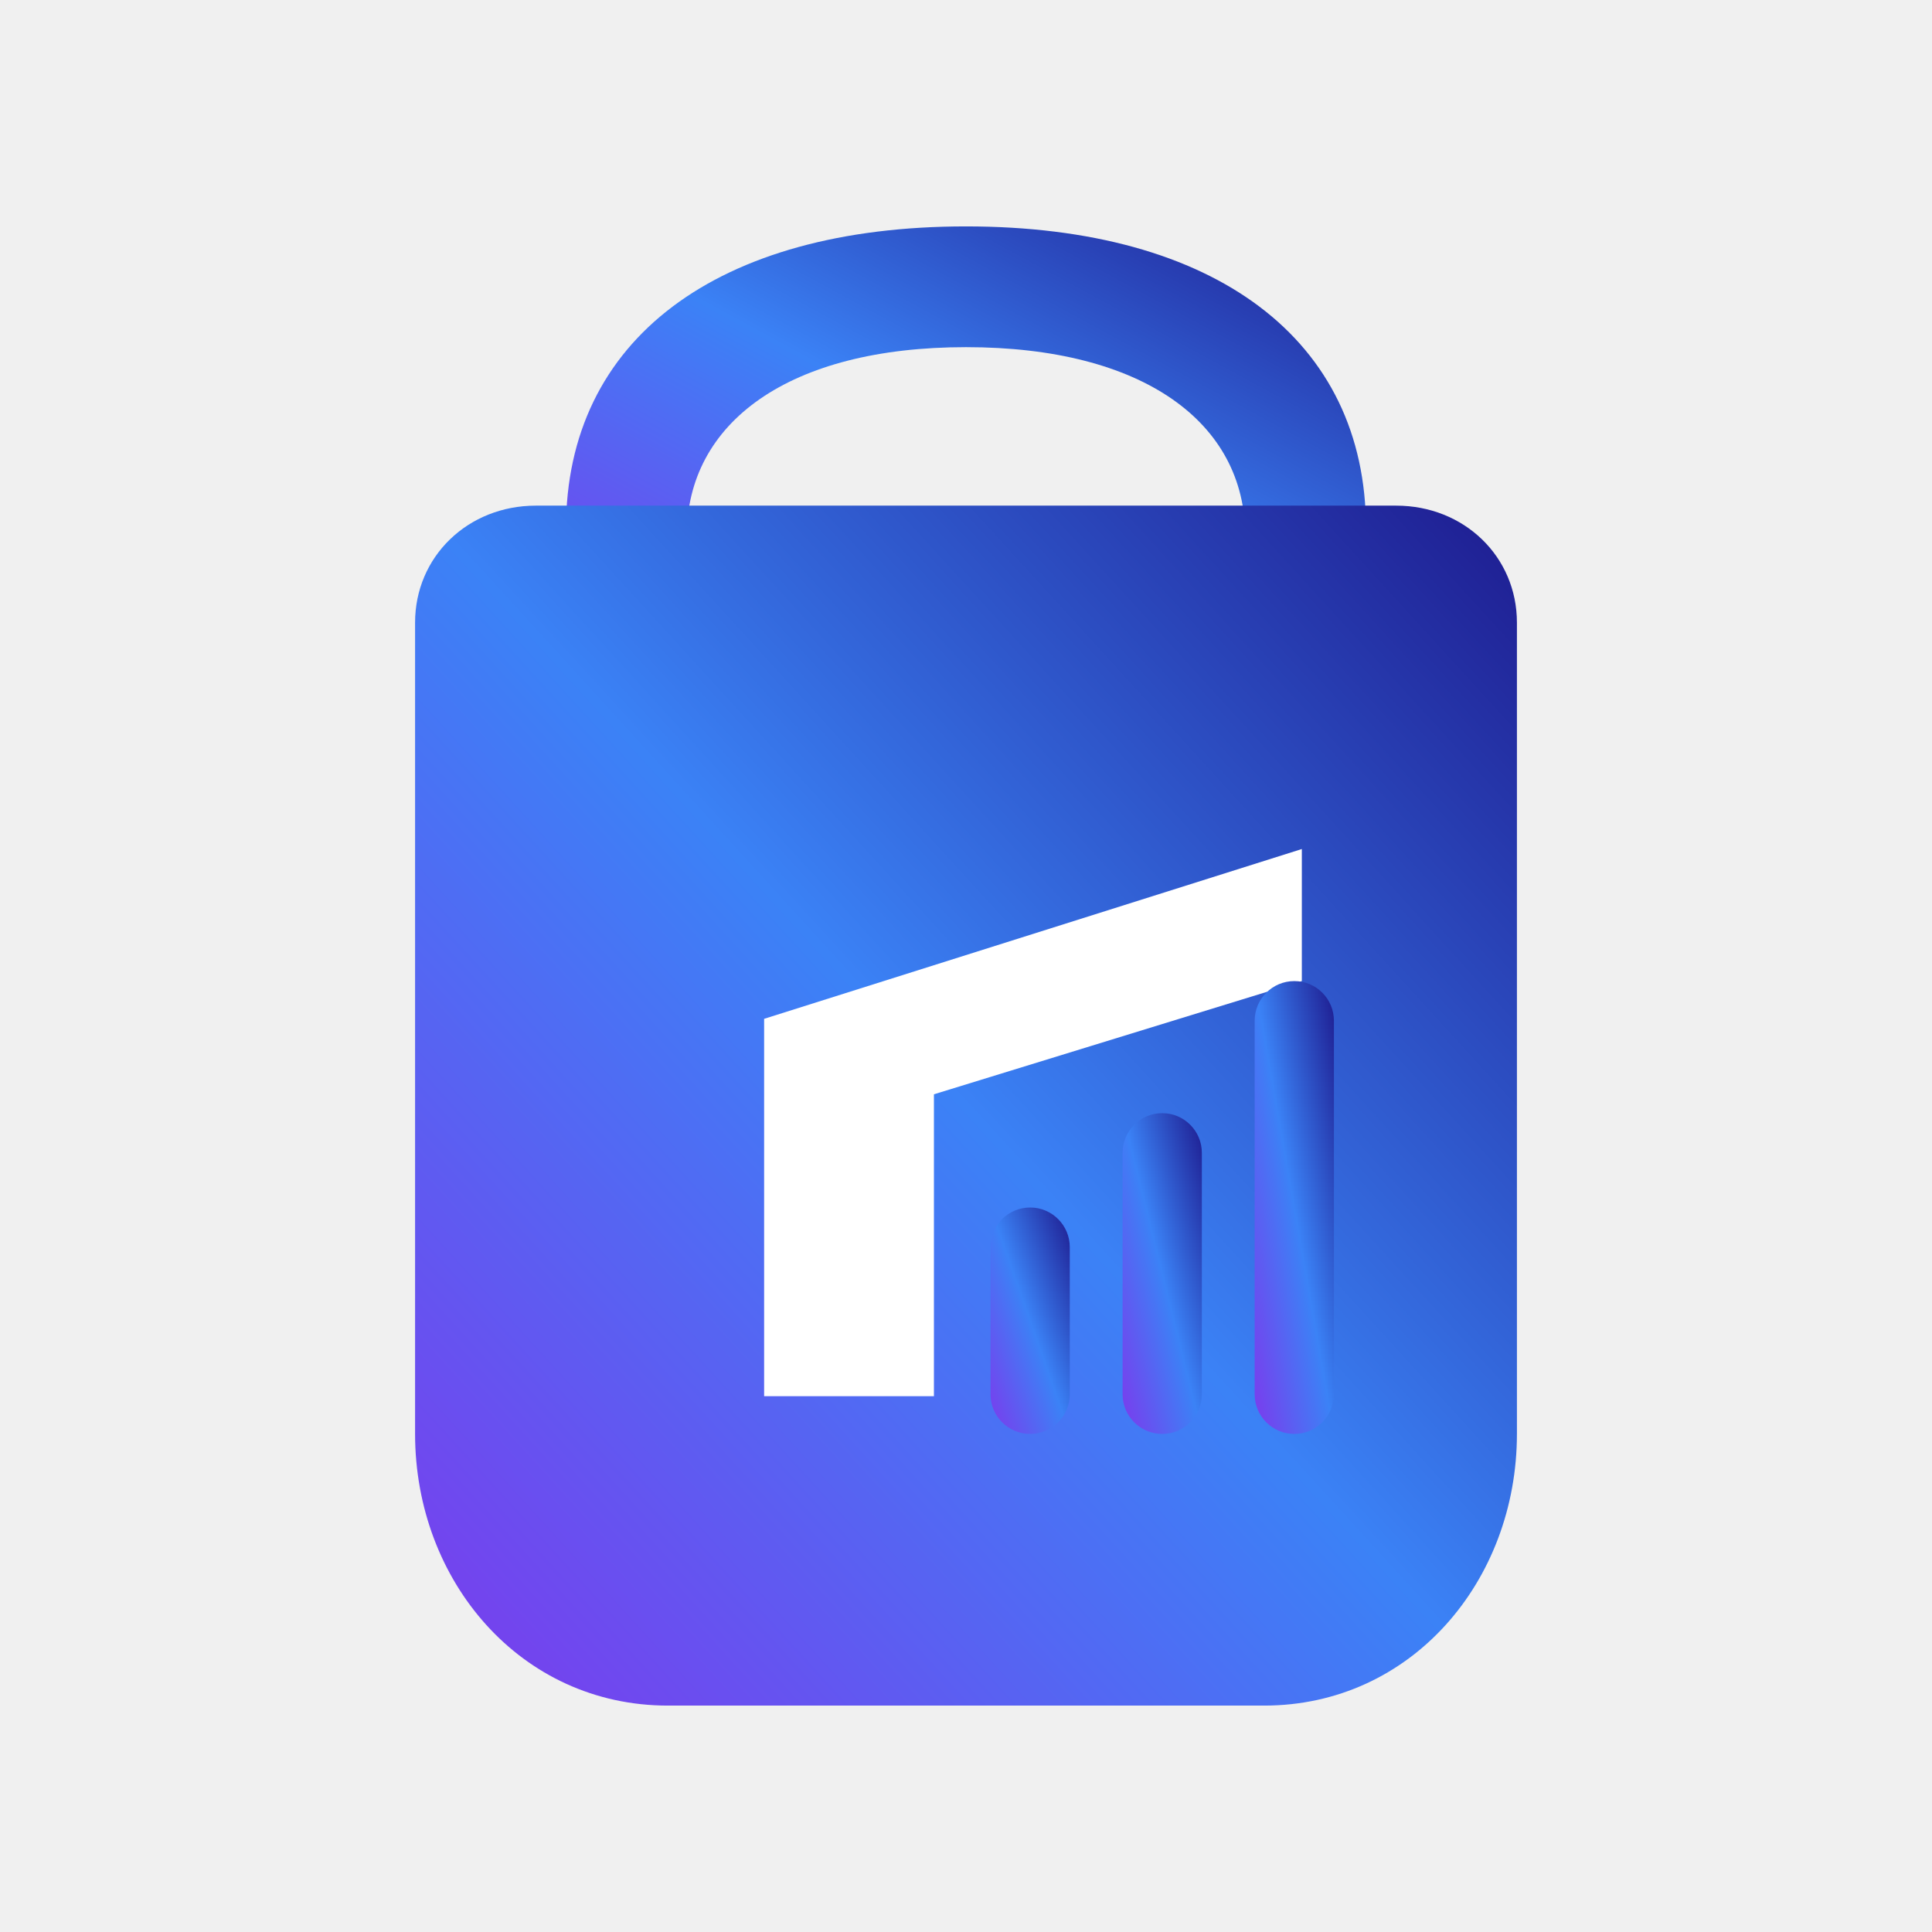
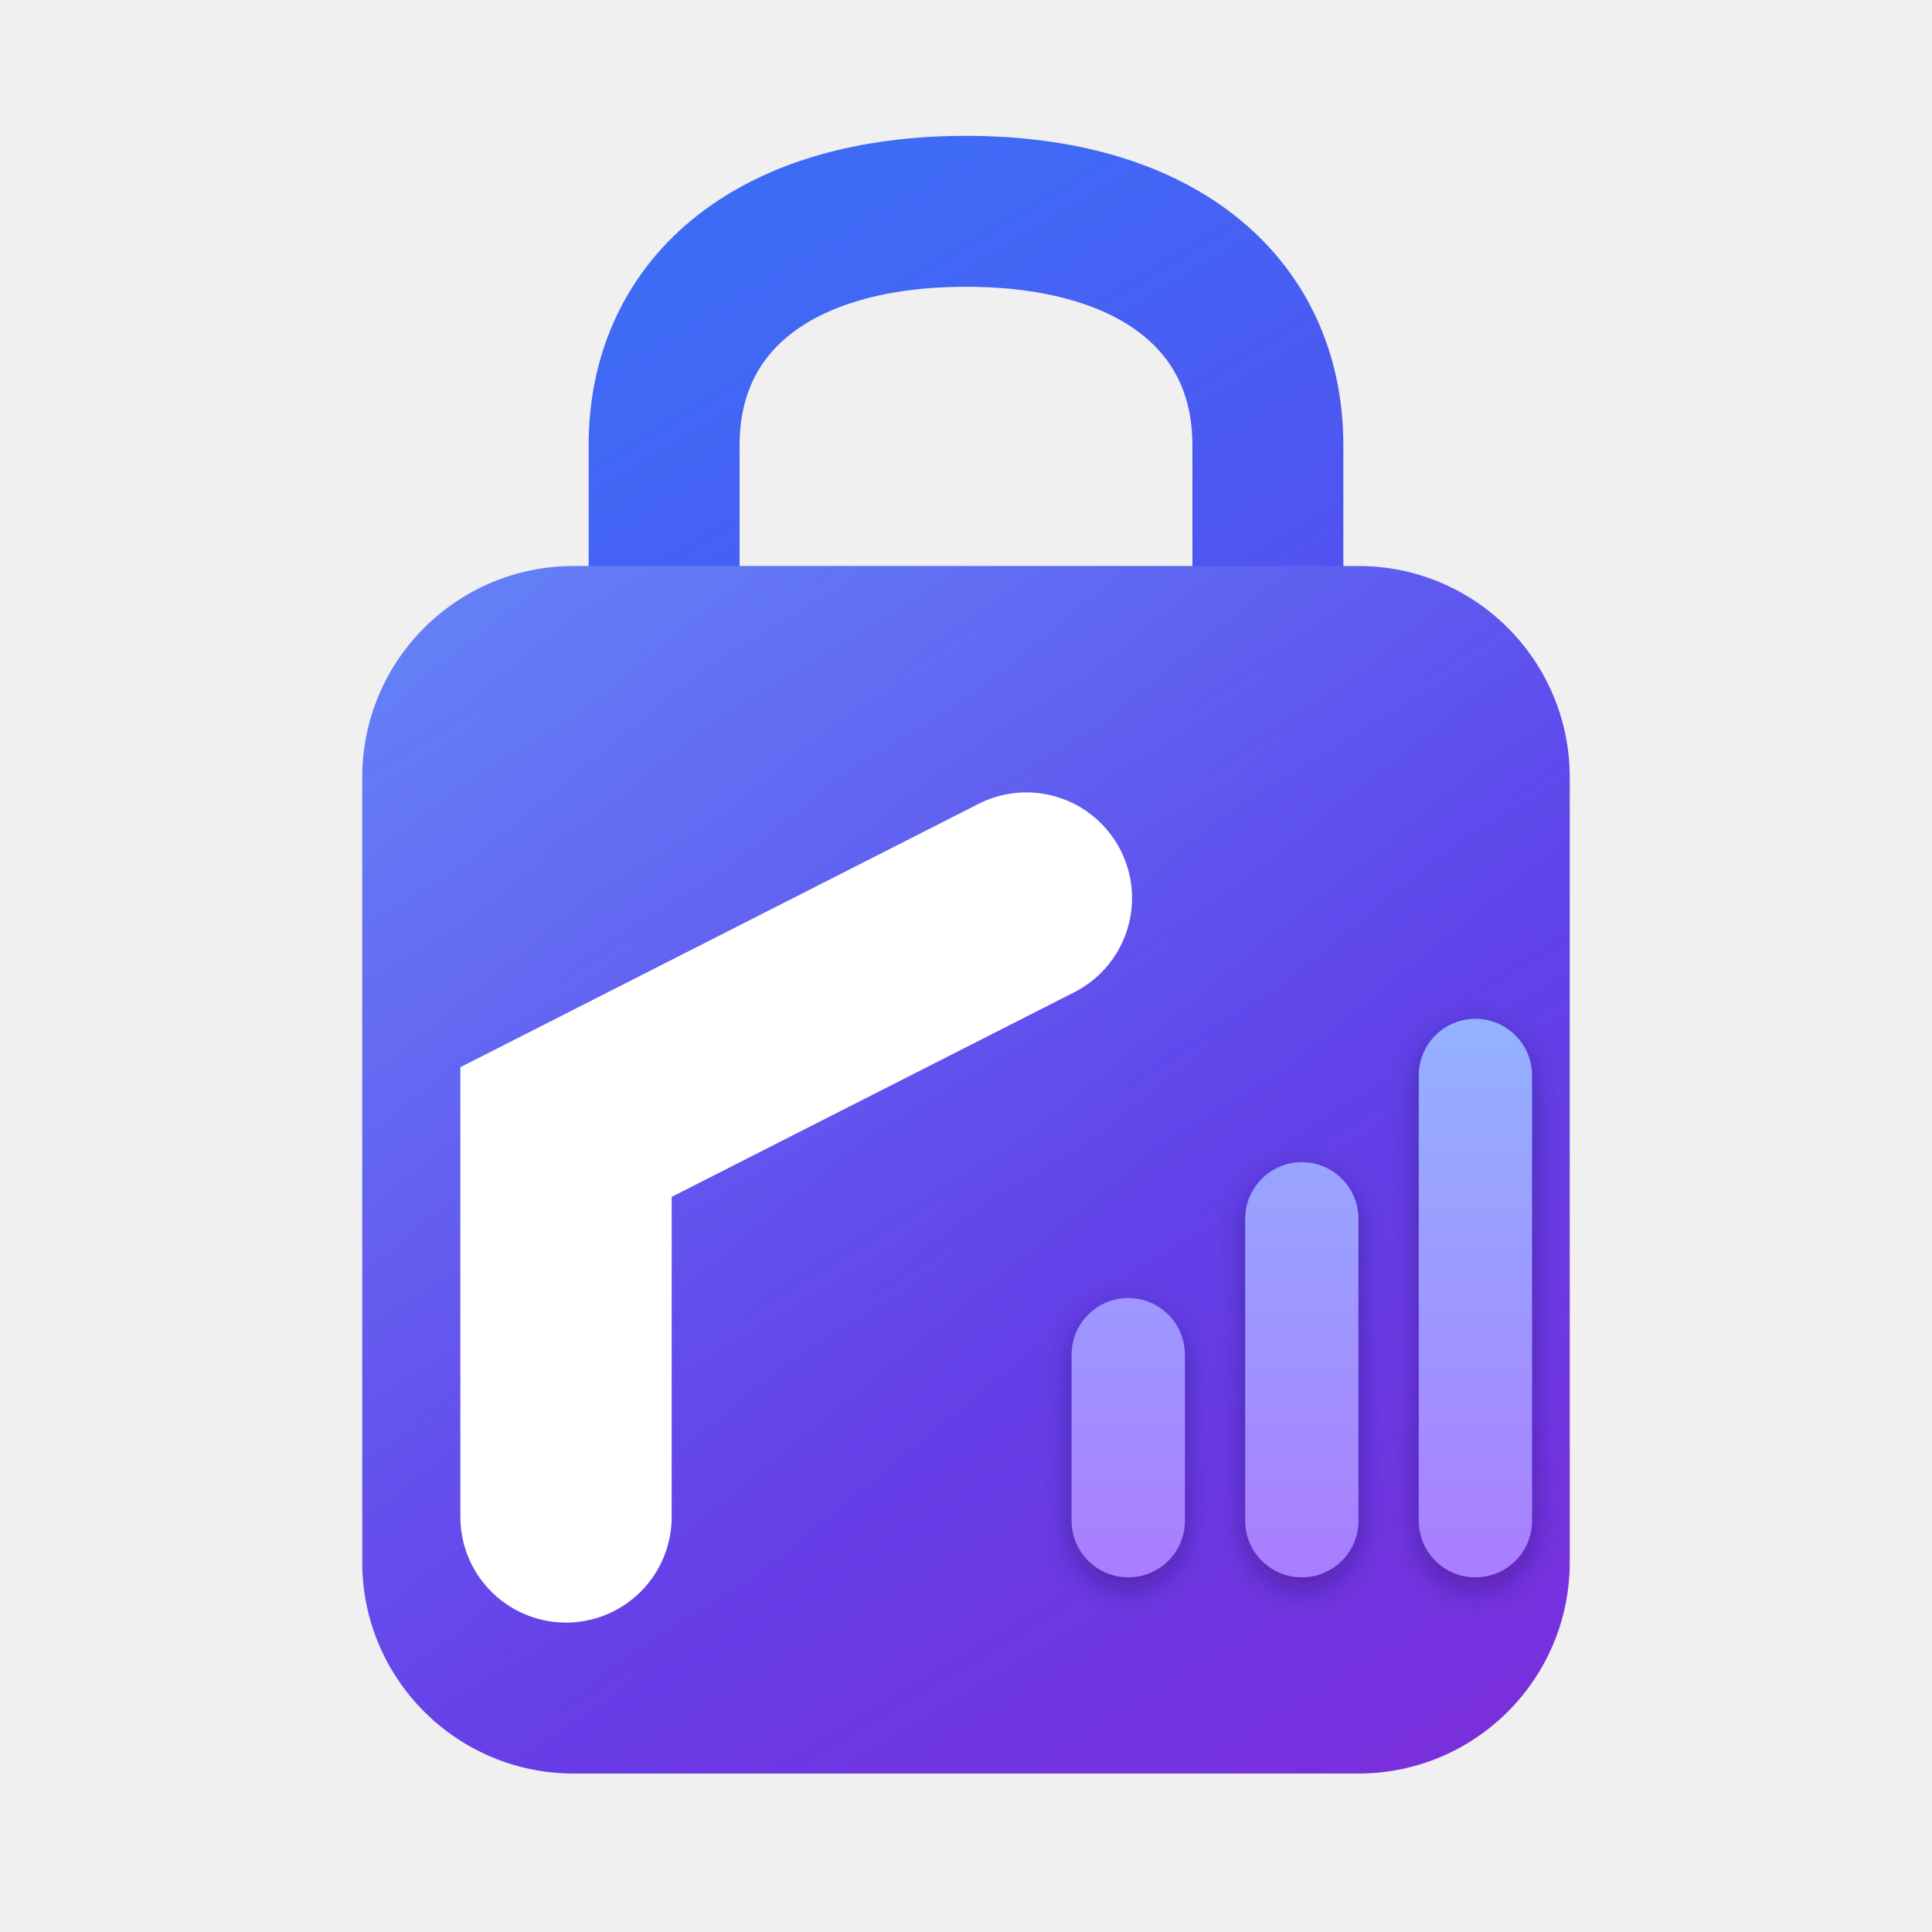
- <svg xmlns="http://www.w3.org/2000/svg" viewBox="0 0 1024 1024">
+ <svg xmlns="http://www.w3.org/2000/svg" viewBox="0 0 512 512" role="img" aria-label="StoreMink">
  <defs>
-     <linearGradient id="g" x1="0%" y1="100%" x2="100%" y2="0%">
-       <stop offset="0%" stop-color="#7C3AED" />
-       <stop offset="50%" stop-color="#3B82F6" />
-       <stop offset="100%" stop-color="#1E1B8F" />
+     <linearGradient id="bag" x1="150" y1="96" x2="372" y2="468" gradientUnits="userSpaceOnUse">
+       <stop offset="0" stop-color="#3E6BF6" />
+       <stop offset=".52" stop-color="#5A46EC" />
+       <stop offset="1" stop-color="#7A2FDD" />
    </linearGradient>
+     <linearGradient id="bars" x1="0" y1="270" x2="0" y2="420" gradientUnits="userSpaceOnUse">
+       <stop offset="0" stop-color="#93B2FF" />
+       <stop offset="1" stop-color="#A97DFF" />
+     </linearGradient>
+     <linearGradient id="sheen" x1="120" y1="120" x2="300" y2="340" gradientUnits="userSpaceOnUse">
+       <stop offset="0" stop-color="#ffffff" stop-opacity=".20" />
+       <stop offset="1" stop-color="#ffffff" stop-opacity="0" />
+     </linearGradient>
+     <filter id="soft" x="-30%" y="-30%" width="160%" height="160%">
+       <feDropShadow dx="0" dy="3" stdDeviation="4" flood-color="#160A45" flood-opacity=".35" />
+     </filter>
  </defs>
-   <path fill="url(#g)" d="M300 280            C300 180 380 120 512 120            C644 120 724 180 724 280            L724 320            C724 338 710 352 692 352            C674 352 660 338 660 320            L660 284            C660 224 606 184 512 184            C418 184 364 224 364 284            L364 320            C364 338 350 352 332 352            C314 352 300 338 300 320            Z" />
-   <path fill="url(#g)" d="M220 330            C220 295 248 268 284 268            H740            C776 268 804 295 804 330            V760            C804 838 748 904 670 904            H354            C276 904 220 838 220 760            Z" />
-   <path fill="#FFFFFF" d="M405 540 L690 450 L690 520 L495 580 L495 740 L405 740 Z" />
-   <rect x="525" y="640" width="42" height="120" rx="21" fill="url(#g)" />
-   <rect x="595" y="590" width="42" height="170" rx="21" fill="url(#g)" />
-   <rect x="665" y="520" width="42" height="240" rx="21" fill="url(#g)" />
+   <path d="M176 168 V118 C176 80 206 56 256 56 C306 56 336 80 336 118 V168" fill="none" stroke="url(#bag)" stroke-width="40" stroke-linecap="round" stroke-linejoin="round" />
+   <rect x="96" y="150" width="320" height="320" rx="56" fill="url(#bag)" />
+   <rect x="96" y="150" width="320" height="320" rx="56" fill="url(#sheen)" />
+   <g filter="url(#soft)">
+     <rect x="284" y="344" width="30" height="74" rx="15" fill="url(#bars)" />
+     <rect x="330" y="308" width="30" height="110" rx="15" fill="url(#bars)" />
+     <rect x="376" y="270" width="30" height="148" rx="15" fill="url(#bars)" />
+   </g>
+   <path d="M150 402 V300 L272 238" fill="none" stroke="#ffffff" stroke-width="56" stroke-linecap="round" stroke-linejoin="miter" stroke-miterlimit="6" />
</svg>
